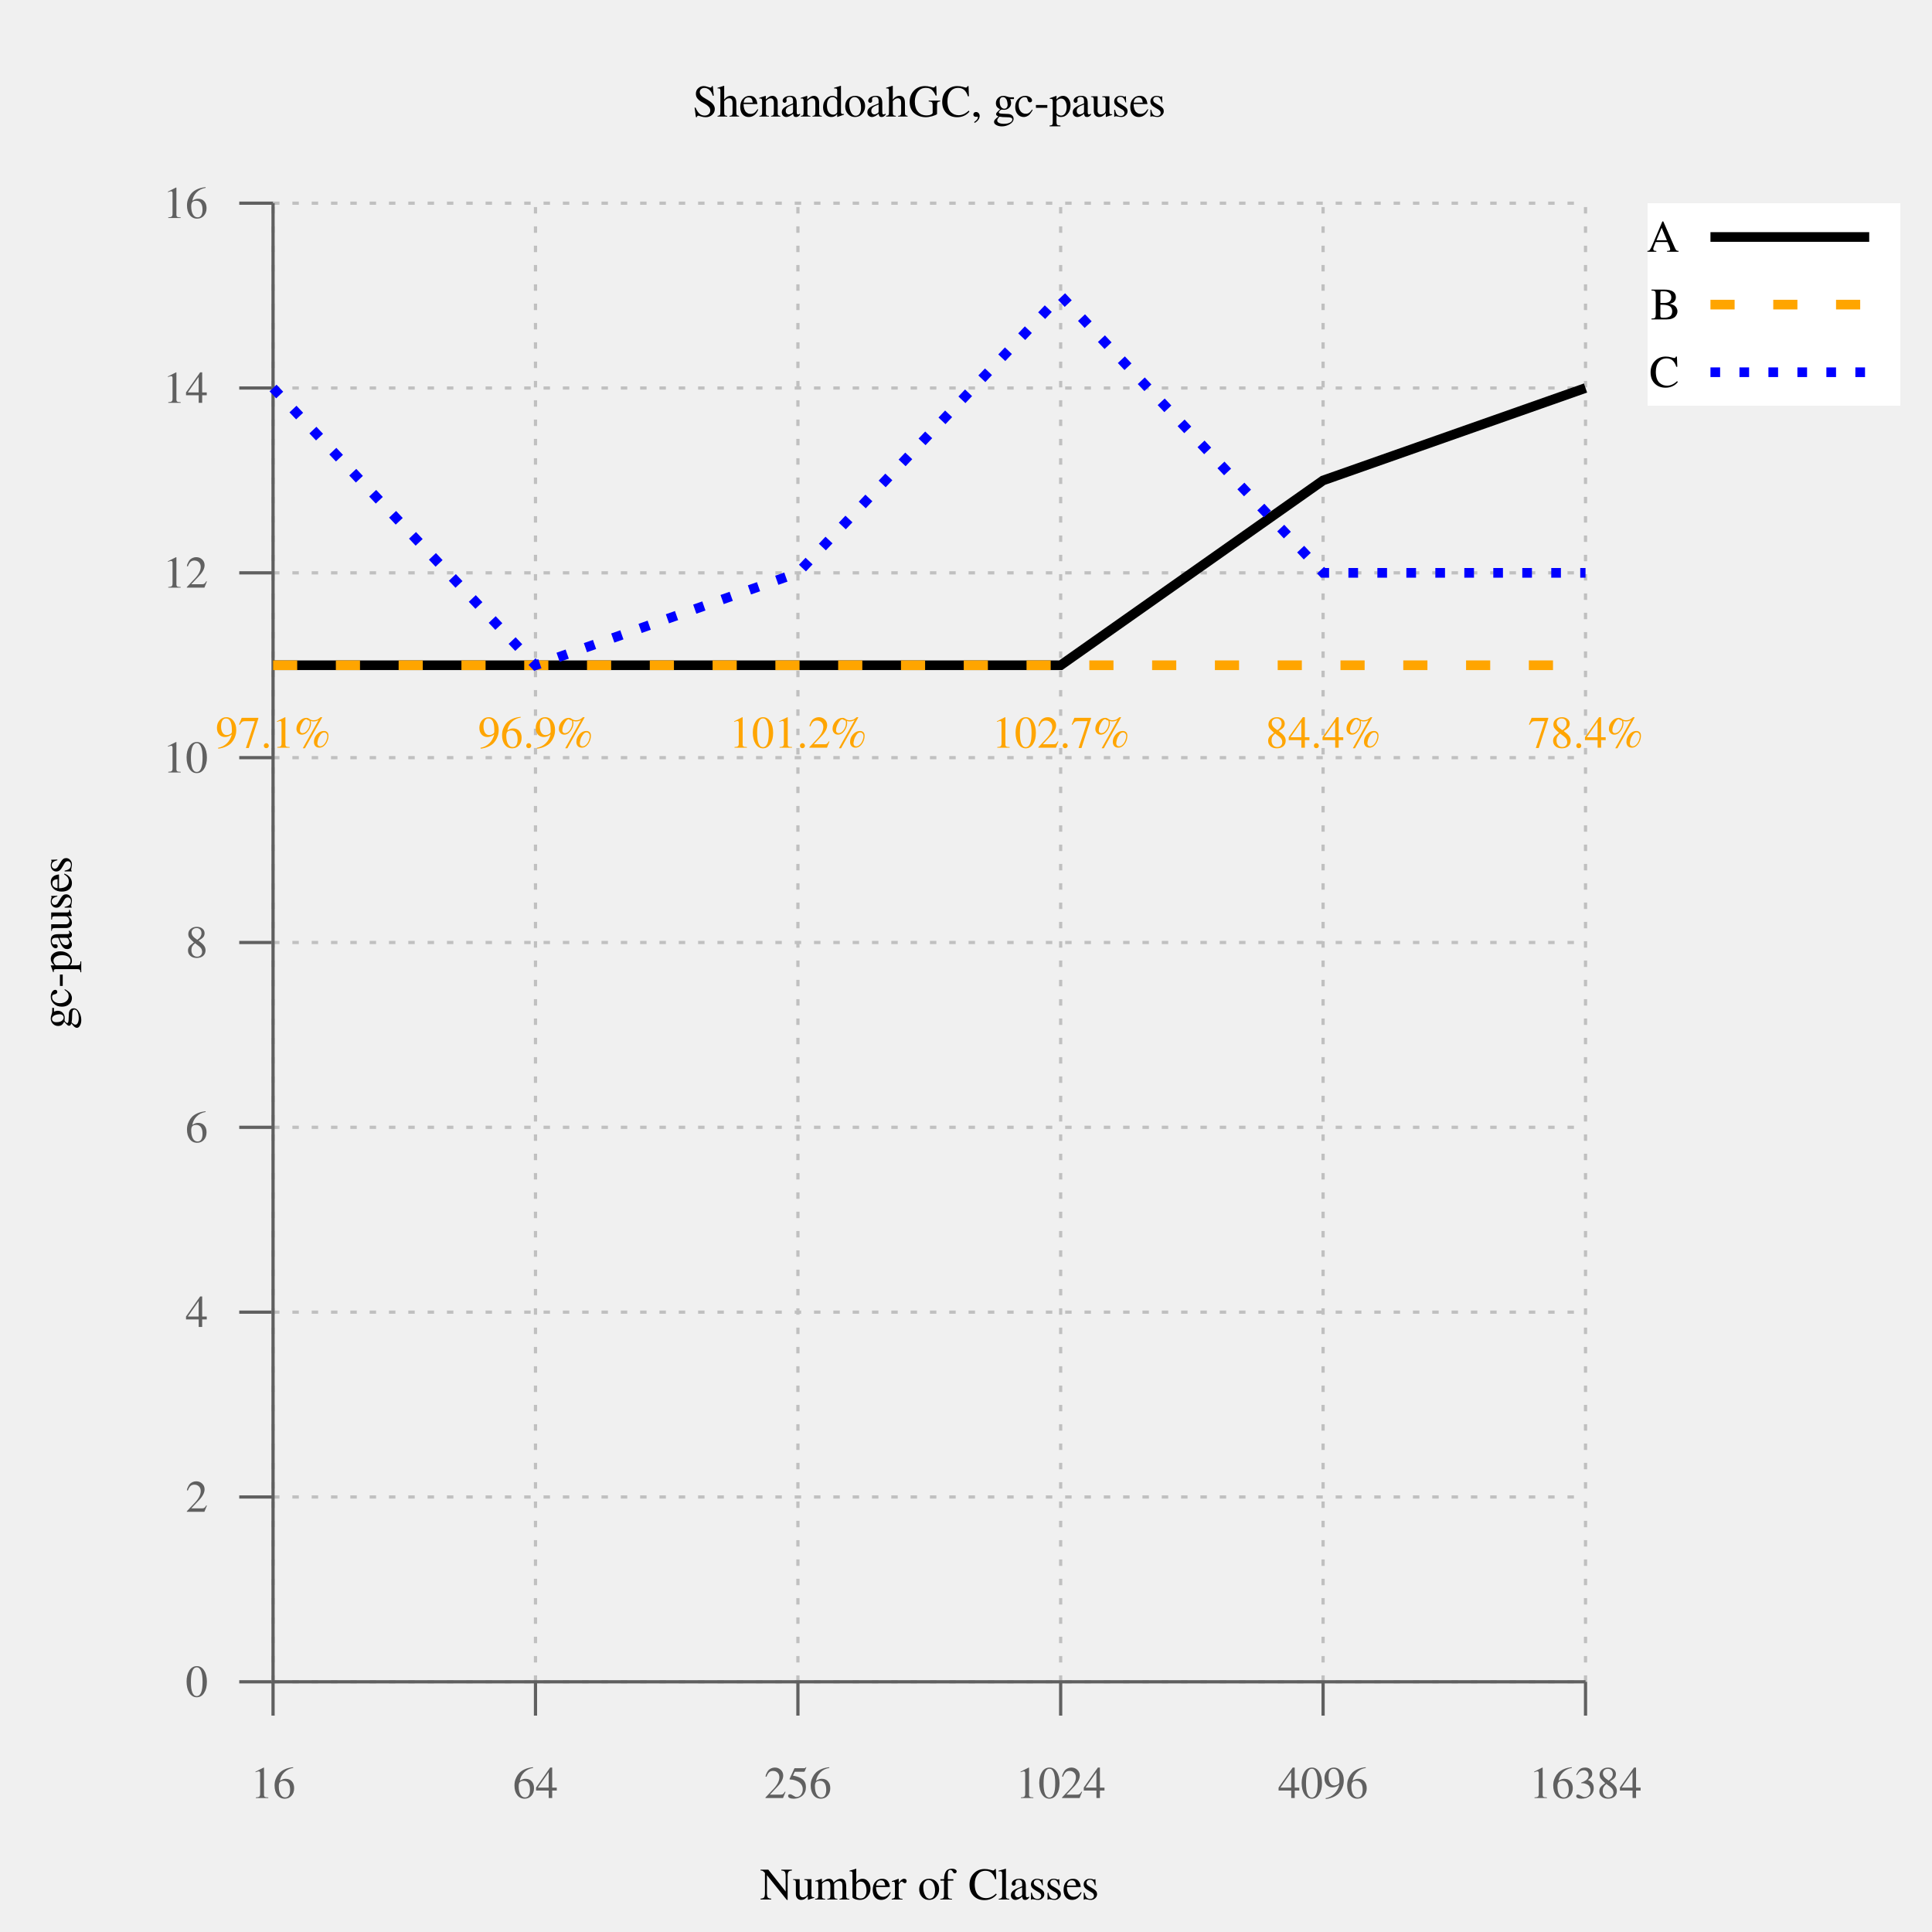
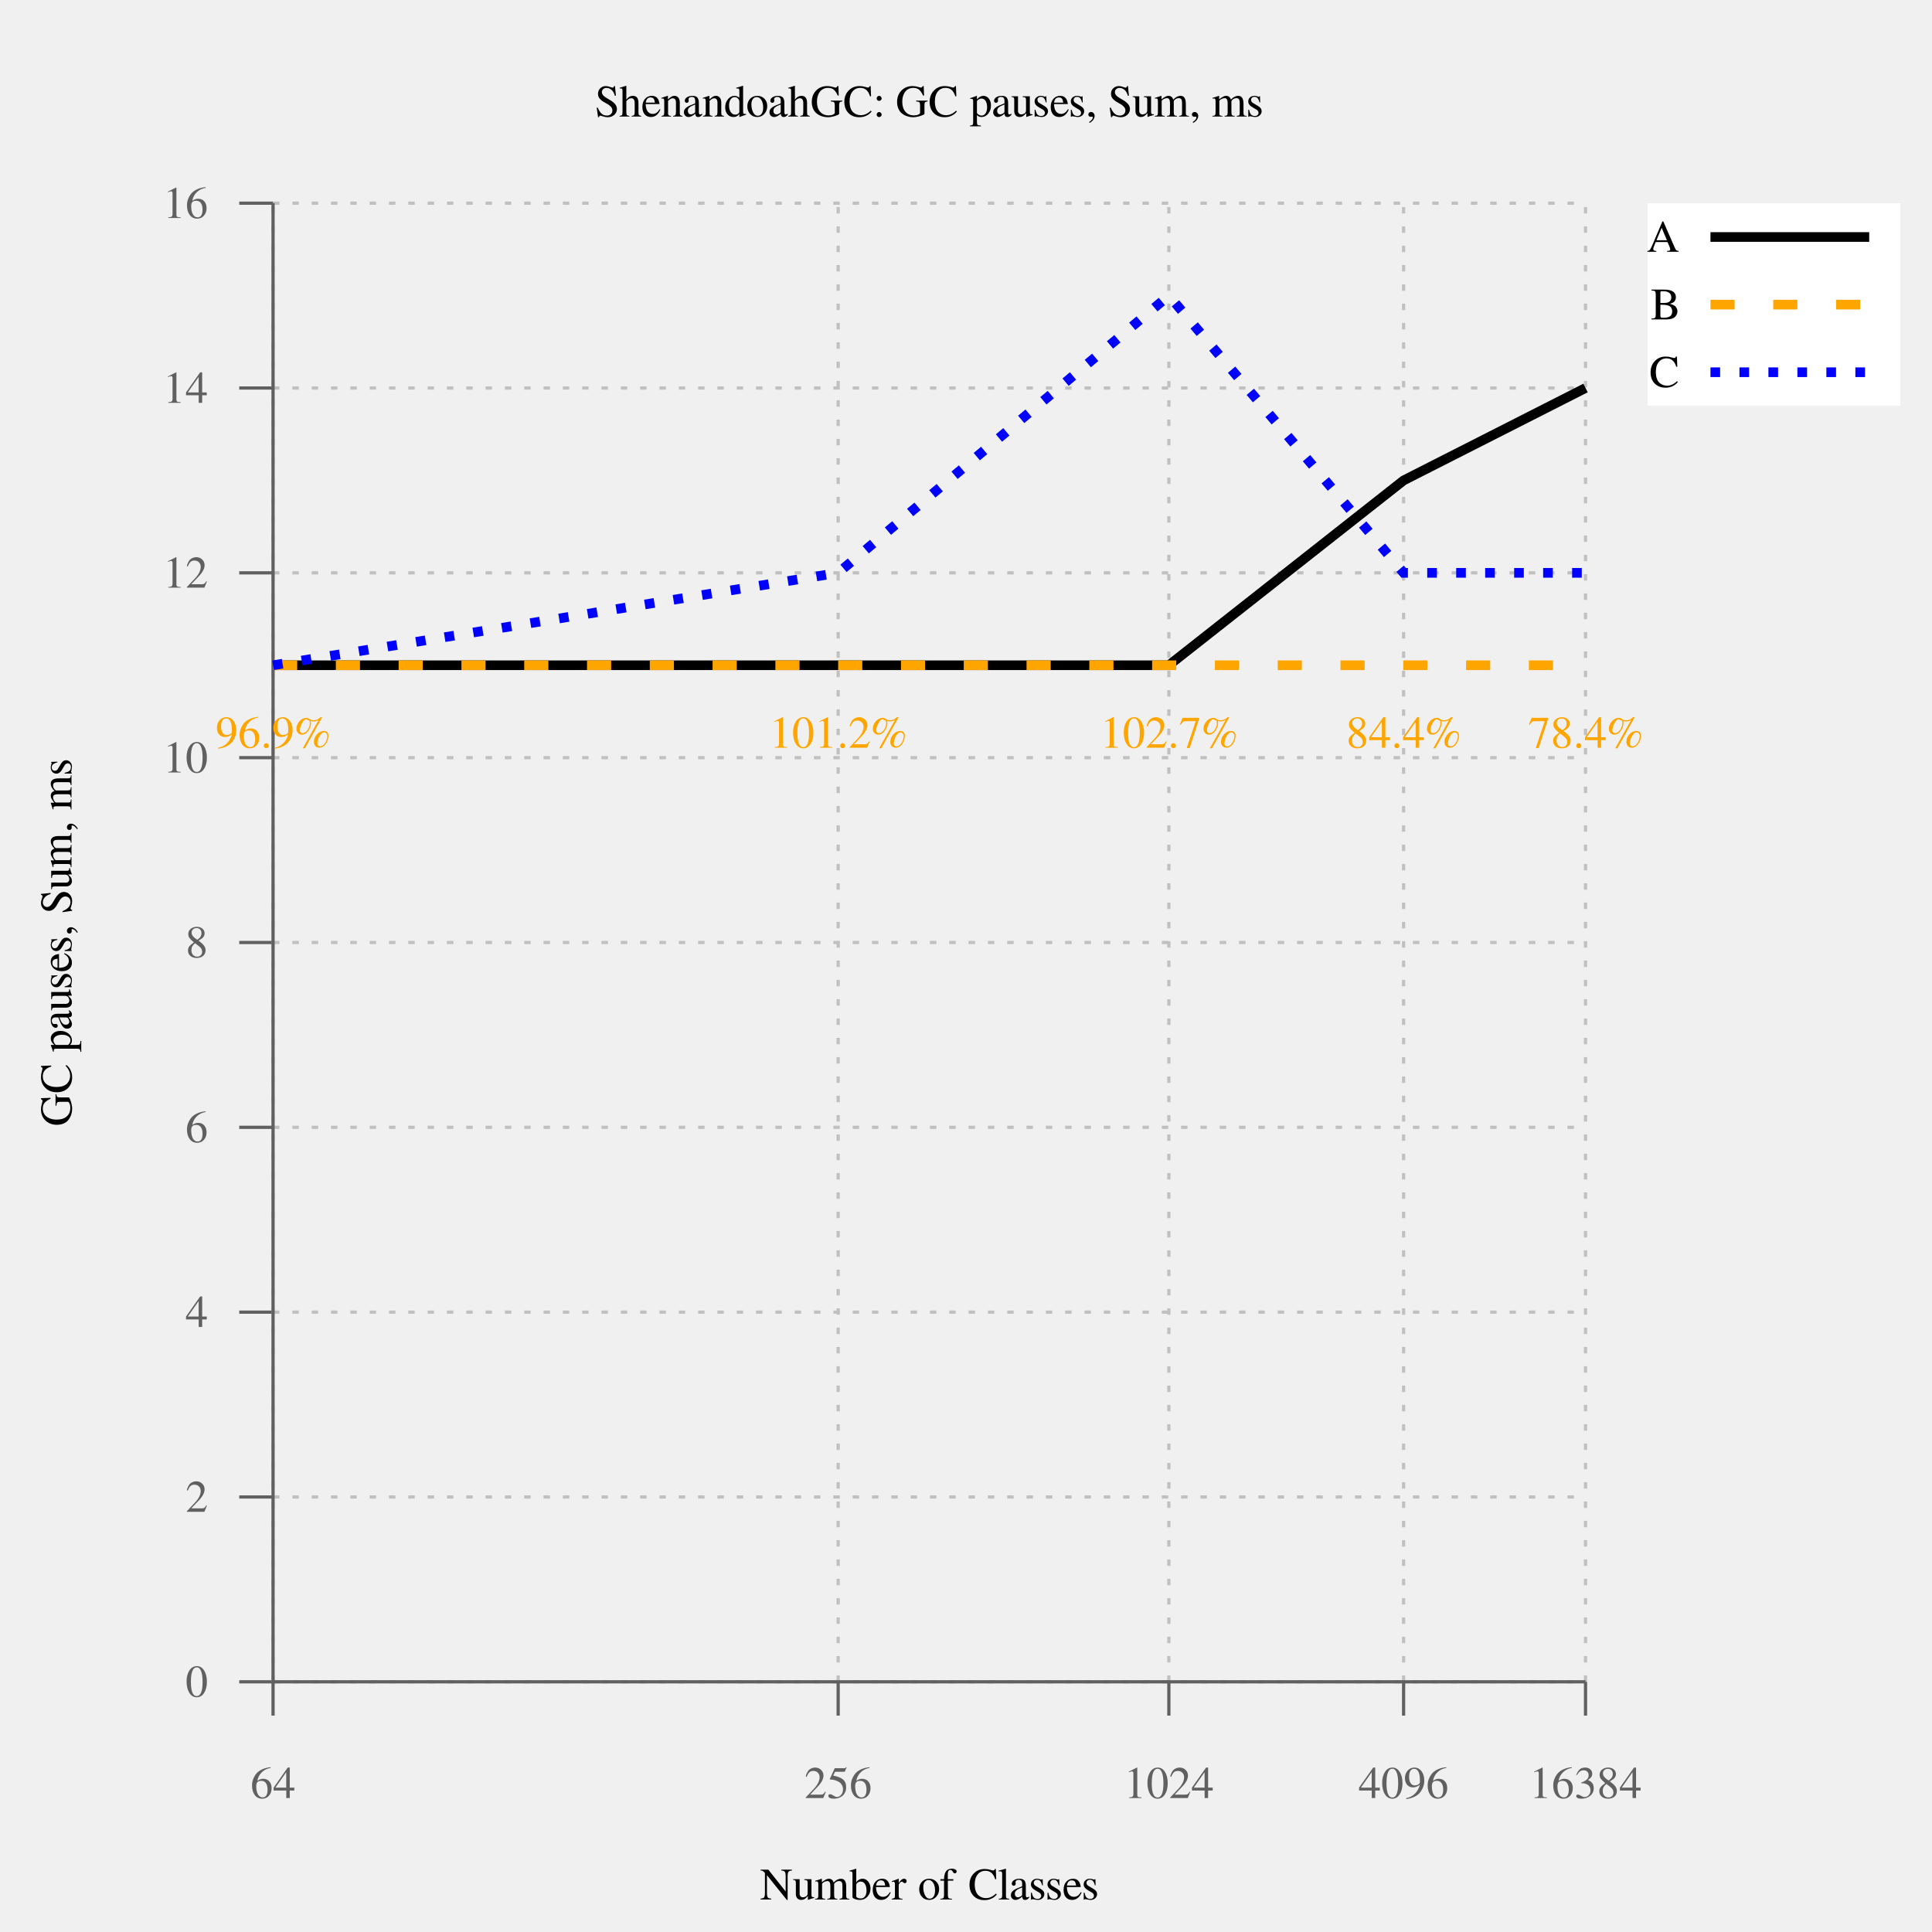
<svg xmlns="http://www.w3.org/2000/svg" xmlns:xlink="http://www.w3.org/1999/xlink" width="600" height="600" viewBox="0 0 600 600">
  <g id="gnuplot_canvas">
    <rect x="0" y="0" width="600" height="600" fill="none" />
    <defs>
      <circle id="gpDot" r="0.5" stroke-width="0.5" stroke="currentColor" />
      <path id="gpPt0" stroke-width="0.190" stroke="currentColor" d="M-1,0 h2 M0,-1 v2" />
      <path id="gpPt1" stroke-width="0.190" stroke="currentColor" d="M-1,-1 L1,1 M1,-1 L-1,1" />
      <path id="gpPt2" stroke-width="0.190" stroke="currentColor" d="M-1,0 L1,0 M0,-1 L0,1 M-1,-1 L1,1 M-1,1 L1,-1" />
      <rect id="gpPt3" stroke-width="0.190" stroke="currentColor" x="-1" y="-1" width="2" height="2" />
      <rect id="gpPt4" stroke-width="0.190" stroke="currentColor" fill="currentColor" x="-1" y="-1" width="2" height="2" />
      <circle id="gpPt5" stroke-width="0.190" stroke="currentColor" cx="0" cy="0" r="1" />
      <use xlink:href="#gpPt5" id="gpPt6" fill="currentColor" stroke="none" />
      <path id="gpPt7" stroke-width="0.190" stroke="currentColor" d="M0,-1.33 L-1.33,0.67 L1.33,0.67 z" />
      <use xlink:href="#gpPt7" id="gpPt8" fill="currentColor" stroke="none" />
      <use xlink:href="#gpPt7" id="gpPt9" stroke="currentColor" transform="rotate(180)" />
      <use xlink:href="#gpPt9" id="gpPt10" fill="currentColor" stroke="none" />
      <use xlink:href="#gpPt3" id="gpPt11" stroke="currentColor" transform="rotate(45)" />
      <use xlink:href="#gpPt11" id="gpPt12" fill="currentColor" stroke="none" />
      <path id="gpPt13" stroke-width="0.190" stroke="currentColor" d="M0,1.330 L1.265,0.411 L0.782,-1.067 L-0.782,-1.076 L-1.265,0.411 z" />
      <use xlink:href="#gpPt13" id="gpPt14" fill="currentColor" stroke="none" />
      <filter id="textbox" filterUnits="objectBoundingBox" x="0" y="0" height="1" width="1">
        <feFlood flood-color="white" flood-opacity="1" result="bgnd" />
        <feComposite in="SourceGraphic" in2="bgnd" operator="atop" />
      </filter>
      <filter id="greybox" filterUnits="objectBoundingBox" x="0" y="0" height="1" width="1">
        <feFlood flood-color="lightgrey" flood-opacity="1" result="grey" />
        <feComposite in="SourceGraphic" in2="grey" operator="atop" />
      </filter>
    </defs>
    <g fill="none" color="white" stroke="currentColor" stroke-width="1.00" stroke-linecap="butt" stroke-linejoin="miter">
</g>
    <g fill="none" color="black" stroke="currentColor" stroke-width="1.00" stroke-linecap="butt" stroke-linejoin="miter">
</g>
    <g fill="none" color="gray" stroke="currentColor" stroke-width="1.00" stroke-linecap="butt" stroke-linejoin="miter">
      <path stroke="rgb(192, 192, 192)" stroke-dasharray="2,4" class="gridline" d="M84.8,522.3 L492.4,522.3  " />
    </g>
    <g fill="none" color="black" stroke="currentColor" stroke-width="1.00" stroke-linecap="butt" stroke-linejoin="miter">
      <path stroke="rgb( 96,  96,  96)" d="M84.8,522.3 L74.3,522.3  " />
      <g transform="translate(64.6,526.9)" stroke="none" fill="rgb(96,96,96)" font-family="FreeSerif" font-size="14.00" text-anchor="end">
        <text>
          <tspan font-family="FreeSerif"> 0</tspan>
        </text>
      </g>
    </g>
    <g fill="none" color="black" stroke="currentColor" stroke-width="1.00" stroke-linecap="butt" stroke-linejoin="miter">
</g>
    <g fill="none" color="gray" stroke="currentColor" stroke-width="1.00" stroke-linecap="butt" stroke-linejoin="miter">
      <path stroke="rgb(192, 192, 192)" stroke-dasharray="2,4" class="gridline" d="M84.8,464.9 L492.4,464.9  " />
    </g>
    <g fill="none" color="black" stroke="currentColor" stroke-width="1.00" stroke-linecap="butt" stroke-linejoin="miter">
      <path stroke="rgb( 96,  96,  96)" d="M84.8,464.9 L74.3,464.9  " />
      <g transform="translate(64.6,469.5)" stroke="none" fill="rgb(96,96,96)" font-family="FreeSerif" font-size="14.00" text-anchor="end">
        <text>
          <tspan font-family="FreeSerif"> 2</tspan>
        </text>
      </g>
    </g>
    <g fill="none" color="black" stroke="currentColor" stroke-width="1.00" stroke-linecap="butt" stroke-linejoin="miter">
</g>
    <g fill="none" color="gray" stroke="currentColor" stroke-width="1.00" stroke-linecap="butt" stroke-linejoin="miter">
      <path stroke="rgb(192, 192, 192)" stroke-dasharray="2,4" class="gridline" d="M84.8,407.5 L492.4,407.5  " />
    </g>
    <g fill="none" color="black" stroke="currentColor" stroke-width="1.00" stroke-linecap="butt" stroke-linejoin="miter">
      <path stroke="rgb( 96,  96,  96)" d="M84.8,407.5 L74.3,407.5  " />
      <g transform="translate(64.6,412.1)" stroke="none" fill="rgb(96,96,96)" font-family="FreeSerif" font-size="14.00" text-anchor="end">
        <text>
          <tspan font-family="FreeSerif"> 4</tspan>
        </text>
      </g>
    </g>
    <g fill="none" color="black" stroke="currentColor" stroke-width="1.00" stroke-linecap="butt" stroke-linejoin="miter">
</g>
    <g fill="none" color="gray" stroke="currentColor" stroke-width="1.00" stroke-linecap="butt" stroke-linejoin="miter">
      <path stroke="rgb(192, 192, 192)" stroke-dasharray="2,4" class="gridline" d="M84.8,350.1 L492.4,350.1  " />
    </g>
    <g fill="none" color="black" stroke="currentColor" stroke-width="1.00" stroke-linecap="butt" stroke-linejoin="miter">
      <path stroke="rgb( 96,  96,  96)" d="M84.8,350.1 L74.3,350.1  " />
      <g transform="translate(64.6,354.7)" stroke="none" fill="rgb(96,96,96)" font-family="FreeSerif" font-size="14.00" text-anchor="end">
        <text>
          <tspan font-family="FreeSerif"> 6</tspan>
        </text>
      </g>
    </g>
    <g fill="none" color="black" stroke="currentColor" stroke-width="1.00" stroke-linecap="butt" stroke-linejoin="miter">
</g>
    <g fill="none" color="gray" stroke="currentColor" stroke-width="1.00" stroke-linecap="butt" stroke-linejoin="miter">
      <path stroke="rgb(192, 192, 192)" stroke-dasharray="2,4" class="gridline" d="M84.8,292.7 L492.4,292.7  " />
    </g>
    <g fill="none" color="black" stroke="currentColor" stroke-width="1.00" stroke-linecap="butt" stroke-linejoin="miter">
      <path stroke="rgb( 96,  96,  96)" d="M84.8,292.7 L74.3,292.7  " />
      <g transform="translate(64.6,297.3)" stroke="none" fill="rgb(96,96,96)" font-family="FreeSerif" font-size="14.00" text-anchor="end">
        <text>
          <tspan font-family="FreeSerif"> 8</tspan>
        </text>
      </g>
    </g>
    <g fill="none" color="black" stroke="currentColor" stroke-width="1.00" stroke-linecap="butt" stroke-linejoin="miter">
</g>
    <g fill="none" color="gray" stroke="currentColor" stroke-width="1.00" stroke-linecap="butt" stroke-linejoin="miter">
      <path stroke="rgb(192, 192, 192)" stroke-dasharray="2,4" class="gridline" d="M84.8,235.3 L492.4,235.3  " />
    </g>
    <g fill="none" color="black" stroke="currentColor" stroke-width="1.00" stroke-linecap="butt" stroke-linejoin="miter">
      <path stroke="rgb( 96,  96,  96)" d="M84.8,235.3 L74.3,235.3  " />
      <g transform="translate(64.6,239.9)" stroke="none" fill="rgb(96,96,96)" font-family="FreeSerif" font-size="14.00" text-anchor="end">
        <text>
          <tspan font-family="FreeSerif"> 10</tspan>
        </text>
      </g>
    </g>
    <g fill="none" color="black" stroke="currentColor" stroke-width="1.00" stroke-linecap="butt" stroke-linejoin="miter">
</g>
    <g fill="none" color="gray" stroke="currentColor" stroke-width="1.00" stroke-linecap="butt" stroke-linejoin="miter">
      <path stroke="rgb(192, 192, 192)" stroke-dasharray="2,4" class="gridline" d="M84.8,177.9 L492.4,177.9  " />
    </g>
    <g fill="none" color="black" stroke="currentColor" stroke-width="1.00" stroke-linecap="butt" stroke-linejoin="miter">
      <path stroke="rgb( 96,  96,  96)" d="M84.8,177.9 L74.3,177.9  " />
      <g transform="translate(64.6,182.5)" stroke="none" fill="rgb(96,96,96)" font-family="FreeSerif" font-size="14.00" text-anchor="end">
        <text>
          <tspan font-family="FreeSerif"> 12</tspan>
        </text>
      </g>
    </g>
    <g fill="none" color="black" stroke="currentColor" stroke-width="1.00" stroke-linecap="butt" stroke-linejoin="miter">
</g>
    <g fill="none" color="gray" stroke="currentColor" stroke-width="1.00" stroke-linecap="butt" stroke-linejoin="miter">
      <path stroke="rgb(192, 192, 192)" stroke-dasharray="2,4" class="gridline" d="M84.8,120.5 L492.4,120.5  " />
    </g>
    <g fill="none" color="black" stroke="currentColor" stroke-width="1.00" stroke-linecap="butt" stroke-linejoin="miter">
      <path stroke="rgb( 96,  96,  96)" d="M84.8,120.5 L74.3,120.5  " />
      <g transform="translate(64.6,125.1)" stroke="none" fill="rgb(96,96,96)" font-family="FreeSerif" font-size="14.00" text-anchor="end">
        <text>
          <tspan font-family="FreeSerif"> 14</tspan>
        </text>
      </g>
    </g>
    <g fill="none" color="black" stroke="currentColor" stroke-width="1.00" stroke-linecap="butt" stroke-linejoin="miter">
</g>
    <g fill="none" color="gray" stroke="currentColor" stroke-width="1.00" stroke-linecap="butt" stroke-linejoin="miter">
      <path stroke="rgb(192, 192, 192)" stroke-dasharray="2,4" class="gridline" d="M84.8,63.1 L492.4,63.1  " />
    </g>
    <g fill="none" color="black" stroke="currentColor" stroke-width="1.00" stroke-linecap="butt" stroke-linejoin="miter">
      <path stroke="rgb( 96,  96,  96)" d="M84.8,63.1 L74.3,63.1  " />
      <g transform="translate(64.6,67.7)" stroke="none" fill="rgb(96,96,96)" font-family="FreeSerif" font-size="14.00" text-anchor="end">
        <text>
          <tspan font-family="FreeSerif"> 16</tspan>
        </text>
      </g>
    </g>
    <g fill="none" color="black" stroke="currentColor" stroke-width="1.00" stroke-linecap="butt" stroke-linejoin="miter">
</g>
    <g fill="none" color="gray" stroke="currentColor" stroke-width="1.00" stroke-linecap="butt" stroke-linejoin="miter">
      <path stroke="rgb(192, 192, 192)" stroke-dasharray="2,4" class="gridline" d="M84.8,522.3 L84.8,63.1  " />
    </g>
    <g fill="none" color="black" stroke="currentColor" stroke-width="1.00" stroke-linecap="butt" stroke-linejoin="miter">
      <path stroke="rgb( 96,  96,  96)" d="M84.8,522.3 L84.8,532.8  " />
      <g transform="translate(84.8,558.4)" stroke="none" fill="rgb(96,96,96)" font-family="FreeSerif" font-size="14.00" text-anchor="middle">
        <text>
-           <tspan font-family="FreeSerif">16</tspan>
-         </text>
-       </g>
-     </g>
-     <g fill="none" color="black" stroke="currentColor" stroke-width="1.00" stroke-linecap="butt" stroke-linejoin="miter">
- </g>
-     <g fill="none" color="gray" stroke="currentColor" stroke-width="1.00" stroke-linecap="butt" stroke-linejoin="miter">
-       <path stroke="rgb(192, 192, 192)" stroke-dasharray="2,4" class="gridline" d="M166.3,522.3 L166.3,63.1  " />
-     </g>
-     <g fill="none" color="black" stroke="currentColor" stroke-width="1.00" stroke-linecap="butt" stroke-linejoin="miter">
-       <path stroke="rgb( 96,  96,  96)" d="M166.3,522.3 L166.3,532.8  " />
-       <g transform="translate(166.3,558.4)" stroke="none" fill="rgb(96,96,96)" font-family="FreeSerif" font-size="14.00" text-anchor="middle">
-         <text>
          <tspan font-family="FreeSerif">64</tspan>
        </text>
      </g>
    </g>
    <g fill="none" color="black" stroke="currentColor" stroke-width="1.00" stroke-linecap="butt" stroke-linejoin="miter">
</g>
    <g fill="none" color="gray" stroke="currentColor" stroke-width="1.00" stroke-linecap="butt" stroke-linejoin="miter">
-       <path stroke="rgb(192, 192, 192)" stroke-dasharray="2,4" class="gridline" d="M247.8,522.3 L247.8,63.1  " />
-     </g>
-     <g fill="none" color="black" stroke="currentColor" stroke-width="1.00" stroke-linecap="butt" stroke-linejoin="miter">
-       <path stroke="rgb( 96,  96,  96)" d="M247.8,522.3 L247.8,532.8  " />
-       <g transform="translate(247.8,558.4)" stroke="none" fill="rgb(96,96,96)" font-family="FreeSerif" font-size="14.00" text-anchor="middle">
+       <path stroke="rgb(192, 192, 192)" stroke-dasharray="2,4" class="gridline" d="M260.3,522.3 L260.3,63.1  " />
+     </g>
+     <g fill="none" color="black" stroke="currentColor" stroke-width="1.00" stroke-linecap="butt" stroke-linejoin="miter">
+       <path stroke="rgb( 96,  96,  96)" d="M260.3,522.3 L260.3,532.8  " />
+       <g transform="translate(260.3,558.4)" stroke="none" fill="rgb(96,96,96)" font-family="FreeSerif" font-size="14.00" text-anchor="middle">
        <text>
          <tspan font-family="FreeSerif">256</tspan>
        </text>
      </g>
    </g>
    <g fill="none" color="black" stroke="currentColor" stroke-width="1.00" stroke-linecap="butt" stroke-linejoin="miter">
</g>
    <g fill="none" color="gray" stroke="currentColor" stroke-width="1.00" stroke-linecap="butt" stroke-linejoin="miter">
-       <path stroke="rgb(192, 192, 192)" stroke-dasharray="2,4" class="gridline" d="M329.4,522.3 L329.4,63.1  " />
-     </g>
-     <g fill="none" color="black" stroke="currentColor" stroke-width="1.00" stroke-linecap="butt" stroke-linejoin="miter">
-       <path stroke="rgb( 96,  96,  96)" d="M329.4,522.3 L329.4,532.8  " />
-       <g transform="translate(329.4,558.4)" stroke="none" fill="rgb(96,96,96)" font-family="FreeSerif" font-size="14.00" text-anchor="middle">
+       <path stroke="rgb(192, 192, 192)" stroke-dasharray="2,4" class="gridline" d="M363.0,522.3 L363.0,63.1  " />
+     </g>
+     <g fill="none" color="black" stroke="currentColor" stroke-width="1.00" stroke-linecap="butt" stroke-linejoin="miter">
+       <path stroke="rgb( 96,  96,  96)" d="M363.0,522.3 L363.0,532.8  " />
+       <g transform="translate(363.0,558.4)" stroke="none" fill="rgb(96,96,96)" font-family="FreeSerif" font-size="14.00" text-anchor="middle">
        <text>
          <tspan font-family="FreeSerif">1024</tspan>
        </text>
      </g>
    </g>
    <g fill="none" color="black" stroke="currentColor" stroke-width="1.00" stroke-linecap="butt" stroke-linejoin="miter">
</g>
    <g fill="none" color="gray" stroke="currentColor" stroke-width="1.00" stroke-linecap="butt" stroke-linejoin="miter">
-       <path stroke="rgb(192, 192, 192)" stroke-dasharray="2,4" class="gridline" d="M410.9,522.3 L410.9,63.1  " />
-     </g>
-     <g fill="none" color="black" stroke="currentColor" stroke-width="1.00" stroke-linecap="butt" stroke-linejoin="miter">
-       <path stroke="rgb( 96,  96,  96)" d="M410.9,522.3 L410.9,532.8  " />
-       <g transform="translate(410.9,558.4)" stroke="none" fill="rgb(96,96,96)" font-family="FreeSerif" font-size="14.00" text-anchor="middle">
+       <path stroke="rgb(192, 192, 192)" stroke-dasharray="2,4" class="gridline" d="M435.9,522.3 L435.9,63.1  " />
+     </g>
+     <g fill="none" color="black" stroke="currentColor" stroke-width="1.00" stroke-linecap="butt" stroke-linejoin="miter">
+       <path stroke="rgb( 96,  96,  96)" d="M435.9,522.3 L435.9,532.8  " />
+       <g transform="translate(435.9,558.4)" stroke="none" fill="rgb(96,96,96)" font-family="FreeSerif" font-size="14.00" text-anchor="middle">
        <text>
          <tspan font-family="FreeSerif">4096</tspan>
        </text>
      </g>
    </g>
    <g fill="none" color="black" stroke="currentColor" stroke-width="1.00" stroke-linecap="butt" stroke-linejoin="miter">
</g>
    <g fill="none" color="gray" stroke="currentColor" stroke-width="1.00" stroke-linecap="butt" stroke-linejoin="miter">
      <path stroke="rgb(192, 192, 192)" stroke-dasharray="2,4" class="gridline" d="M492.4,522.3 L492.4,63.1  " />
    </g>
    <g fill="none" color="black" stroke="currentColor" stroke-width="1.00" stroke-linecap="butt" stroke-linejoin="miter">
      <path stroke="rgb( 96,  96,  96)" d="M492.4,522.3 L492.4,532.8  " />
      <g transform="translate(492.4,558.4)" stroke="none" fill="rgb(96,96,96)" font-family="FreeSerif" font-size="14.00" text-anchor="middle">
        <text>
          <tspan font-family="FreeSerif">16384</tspan>
        </text>
      </g>
    </g>
    <g fill="none" color="black" stroke="currentColor" stroke-width="1.00" stroke-linecap="butt" stroke-linejoin="miter">
</g>
    <g fill="none" color="black" stroke="currentColor" stroke-width="1.00" stroke-linecap="butt" stroke-linejoin="miter">
      <path stroke="rgb( 96,  96,  96)" d="M84.8,63.1 L84.8,522.3 L492.4,522.3 M492.4,63.1 M84.8,63.1  " />
    </g>
    <g fill="none" color="black" stroke="currentColor" stroke-width="1.00" stroke-linecap="butt" stroke-linejoin="miter">
      <g transform="translate(22.2,292.7) rotate(270)" stroke="none" fill="black" font-family="FreeSerif" font-size="14.00" text-anchor="middle">
        <text>
-           <tspan font-family="FreeSerif">gc-pauses</tspan>
+           <tspan font-family="FreeSerif">GC pauses, Sum, ms</tspan>
        </text>
      </g>
    </g>
    <g fill="none" color="black" stroke="currentColor" stroke-width="1.00" stroke-linecap="butt" stroke-linejoin="miter">
      <g transform="translate(288.6,589.9)" stroke="none" fill="black" font-family="FreeSerif" font-size="14.00" text-anchor="middle">
        <text>
          <tspan font-family="FreeSerif">Number of Classes</tspan>
        </text>
      </g>
    </g>
    <g fill="none" color="black" stroke="currentColor" stroke-width="1.00" stroke-linecap="butt" stroke-linejoin="miter">
      <g transform="translate(288.6,36.2)" stroke="none" fill="black" font-family="FreeSerif" font-size="14.00" text-anchor="middle">
        <text>
-           <tspan font-family="FreeSerif">ShenandoahGC, gc-pauses</tspan>
+           <tspan font-family="FreeSerif">ShenandoahGC: GC pauses, Sum, ms</tspan>
        </text>
      </g>
    </g>
    <g fill="none" color="black" stroke="currentColor" stroke-width="1.00" stroke-linecap="butt" stroke-linejoin="miter">
</g>
    <g id="gnuplot_plot_1">
      <g fill="none" color="white" stroke="currentColor" stroke-width="3.00" stroke-linecap="butt" stroke-linejoin="miter">
</g>
      <g fill="none" color="black" stroke="currentColor" stroke-width="3.00" stroke-linecap="butt" stroke-linejoin="miter">
-         <path stroke="rgb(  0,   0,   0)" d="M84.8,206.6 L166.3,206.6 L247.8,206.6 L329.4,206.6 L410.9,149.2 L492.4,120.5  " />
+         <path stroke="rgb(  0,   0,   0)" d="M84.8,206.6 L260.3,206.6 L363.0,206.6 L435.9,149.2 L492.4,120.5  " />
      </g>
    </g>
    <g id="gnuplot_plot_2">
      <g fill="none" color="black" stroke="currentColor" stroke-width="3.00" stroke-linecap="butt" stroke-linejoin="miter">
-         <path stroke="rgb(255, 165,   0)" stroke-dasharray="7.5,12.0" d="M84.8,206.6 L166.3,206.6 L247.8,206.6 L329.4,206.6 L410.9,206.6 L492.4,206.6  " />
+         <path stroke="rgb(255, 165,   0)" stroke-dasharray="7.5,12.0" d="M84.8,206.6 L260.3,206.6 L363.0,206.6 L435.9,206.6 L492.4,206.6  " />
      </g>
    </g>
    <g id="gnuplot_plot_3">
      <g fill="none" color="white" stroke="rgb(255, 165,   0)" stroke-width="1.00" stroke-linecap="butt" stroke-linejoin="miter">
</g>
      <g fill="none" color="black" stroke="currentColor" stroke-width="1.00" stroke-linecap="butt" stroke-linejoin="miter">
        <g transform="translate(84.8,232.2)" stroke="none" fill="rgb(255,165,0)" font-family="FreeSerif" font-size="14.00" text-anchor="middle">
          <text>
-             <tspan font-family="FreeSerif">97.1%</tspan>
-           </text>
-         </g>
-         <g transform="translate(166.3,232.2)" stroke="none" fill="rgb(255,165,0)" font-family="FreeSerif" font-size="14.00" text-anchor="middle">
-           <text>
            <tspan font-family="FreeSerif">96.9%</tspan>
          </text>
        </g>
-         <g transform="translate(247.8,232.2)" stroke="none" fill="rgb(255,165,0)" font-family="FreeSerif" font-size="14.00" text-anchor="middle">
+         <g transform="translate(260.3,232.2)" stroke="none" fill="rgb(255,165,0)" font-family="FreeSerif" font-size="14.00" text-anchor="middle">
          <text>
            <tspan font-family="FreeSerif">101.2%</tspan>
          </text>
        </g>
-         <g transform="translate(329.4,232.2)" stroke="none" fill="rgb(255,165,0)" font-family="FreeSerif" font-size="14.00" text-anchor="middle">
+         <g transform="translate(363.0,232.2)" stroke="none" fill="rgb(255,165,0)" font-family="FreeSerif" font-size="14.00" text-anchor="middle">
          <text>
            <tspan font-family="FreeSerif">102.7%</tspan>
          </text>
        </g>
-         <g transform="translate(410.9,232.2)" stroke="none" fill="rgb(255,165,0)" font-family="FreeSerif" font-size="14.00" text-anchor="middle">
+         <g transform="translate(435.9,232.2)" stroke="none" fill="rgb(255,165,0)" font-family="FreeSerif" font-size="14.00" text-anchor="middle">
          <text>
            <tspan font-family="FreeSerif">84.4%</tspan>
          </text>
        </g>
        <g transform="translate(492.4,232.2)" stroke="none" fill="rgb(255,165,0)" font-family="FreeSerif" font-size="14.00" text-anchor="middle">
          <text>
            <tspan font-family="FreeSerif">78.4%</tspan>
          </text>
        </g>
      </g>
    </g>
    <g id="gnuplot_plot_4">
      <g fill="none" color="white" stroke="rgb(255, 165,   0)" stroke-width="3.00" stroke-linecap="butt" stroke-linejoin="miter">
</g>
      <g fill="none" color="black" stroke="currentColor" stroke-width="3.00" stroke-linecap="butt" stroke-linejoin="miter">
-         <path stroke="rgb(  0,   0, 255)" stroke-dasharray="3.0,6.0" d="M84.8,120.5 L166.3,206.6 L247.8,177.9 L329.4,91.8 L410.9,177.9 L492.4,177.9  " />
+         <path stroke="rgb(  0,   0, 255)" stroke-dasharray="3.0,6.0" d="M84.8,206.6 L260.3,177.9 L363.0,91.8 L435.9,177.9 L492.4,177.9  " />
      </g>
    </g>
    <g stroke="none" shape-rendering="crispEdges">
      <polygon fill="white" points="511.8,126.1 590.2,126.1 590.2,63.1 511.8,63.1 " />
    </g>
    <g id="gnuplot_plot_1">
      <g fill="none" color="black" stroke="currentColor" stroke-width="3.00" stroke-linecap="butt" stroke-linejoin="miter">
        <g transform="translate(521.5,78.2)" stroke="none" fill="black" font-family="FreeSerif" font-size="14.00" text-anchor="end">
          <text>
            <tspan font-family="FreeSerif">A</tspan>
          </text>
        </g>
      </g>
      <g fill="none" color="black" stroke="currentColor" stroke-width="3.00" stroke-linecap="butt" stroke-linejoin="miter">
        <path stroke="rgb(  0,   0,   0)" d="M531.2,73.6 L580.5,73.6  " />
      </g>
    </g>
    <g id="gnuplot_plot_2">
      <g fill="none" color="black" stroke="currentColor" stroke-width="3.00" stroke-linecap="butt" stroke-linejoin="miter">
        <g transform="translate(521.5,99.2)" stroke="none" fill="black" font-family="FreeSerif" font-size="14.00" text-anchor="end">
          <text>
            <tspan font-family="FreeSerif">B</tspan>
          </text>
        </g>
      </g>
      <g fill="none" color="black" stroke="currentColor" stroke-width="3.00" stroke-linecap="butt" stroke-linejoin="miter">
        <path stroke="rgb(255, 165,   0)" stroke-dasharray="7.5,12.0" d="M531.2,94.6 L580.5,94.6  " />
      </g>
    </g>
    <g id="gnuplot_plot_3">
      <g fill="none" color="white" stroke="rgb(255, 165,   0)" stroke-width="1.00" stroke-linecap="butt" stroke-linejoin="miter">
</g>
      <g fill="none" color="black" stroke="currentColor" stroke-width="1.00" stroke-linecap="butt" stroke-linejoin="miter">
</g>
    </g>
    <g id="gnuplot_plot_4">
      <g fill="none" color="white" stroke="rgb(255, 165,   0)" stroke-width="3.00" stroke-linecap="butt" stroke-linejoin="miter">
</g>
      <g fill="none" color="black" stroke="currentColor" stroke-width="3.00" stroke-linecap="butt" stroke-linejoin="miter">
        <g transform="translate(521.5,120.2)" stroke="none" fill="black" font-family="FreeSerif" font-size="14.00" text-anchor="end">
          <text>
            <tspan font-family="FreeSerif">C</tspan>
          </text>
        </g>
      </g>
      <g fill="none" color="black" stroke="currentColor" stroke-width="3.00" stroke-linecap="butt" stroke-linejoin="miter">
        <path stroke="rgb(  0,   0, 255)" stroke-dasharray="3.0,6.0" d="M531.2,115.6 L580.5,115.6  " />
      </g>
    </g>
    <g fill="none" color="white" stroke="rgb(  0,   0, 255)" stroke-width="2.00" stroke-linecap="butt" stroke-linejoin="miter">
</g>
    <g fill="none" color="black" stroke="currentColor" stroke-width="2.00" stroke-linecap="butt" stroke-linejoin="miter">
</g>
    <g fill="none" color="black" stroke="black" stroke-width="1.00" stroke-linecap="butt" stroke-linejoin="miter">
</g>
    <g fill="none" color="black" stroke="currentColor" stroke-width="1.00" stroke-linecap="butt" stroke-linejoin="miter">
</g>
  </g>
</svg>
